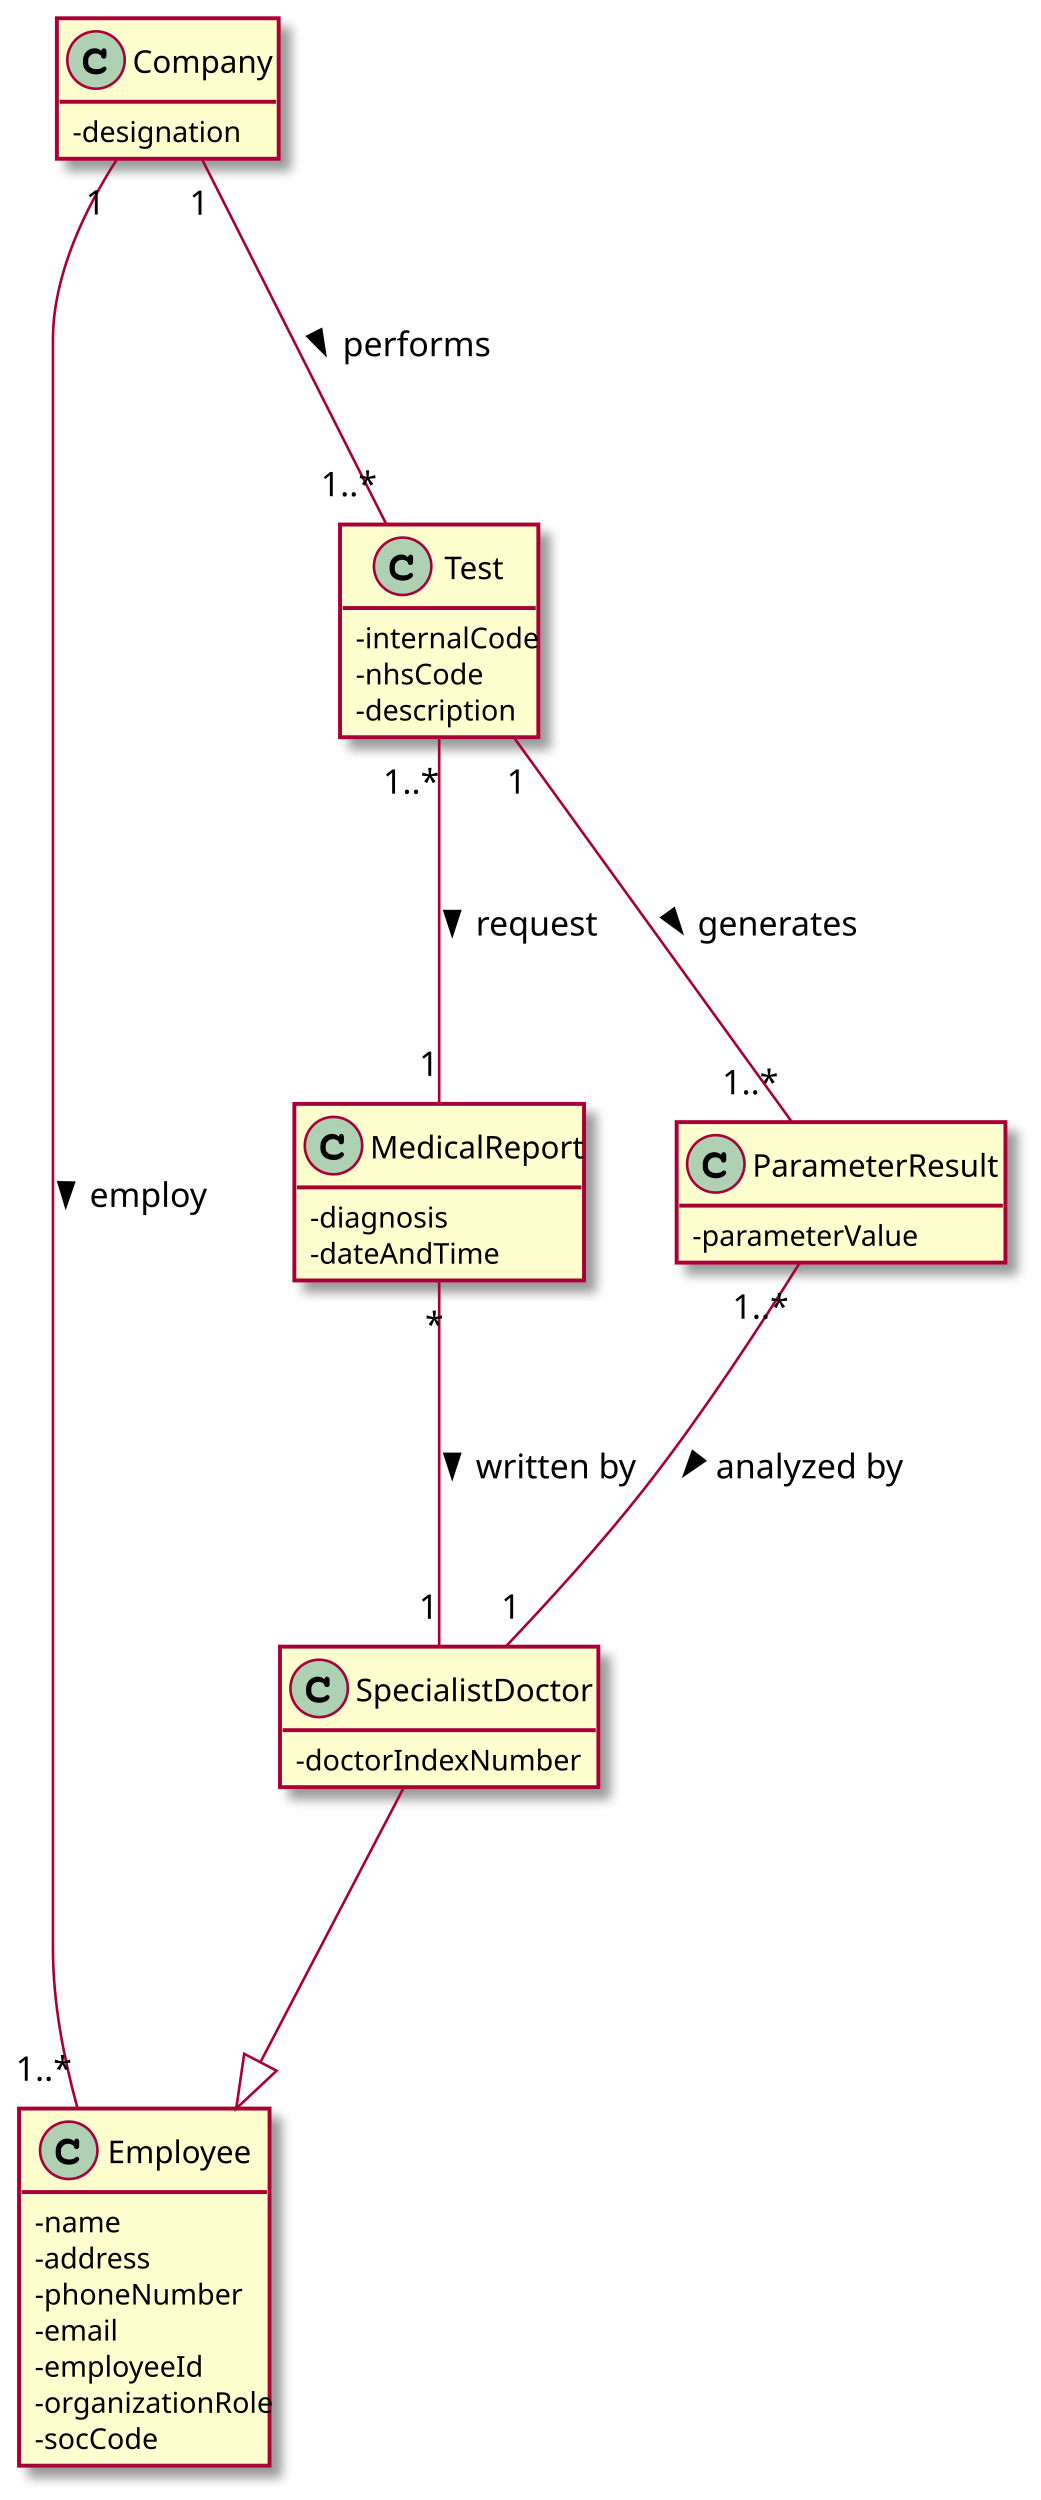
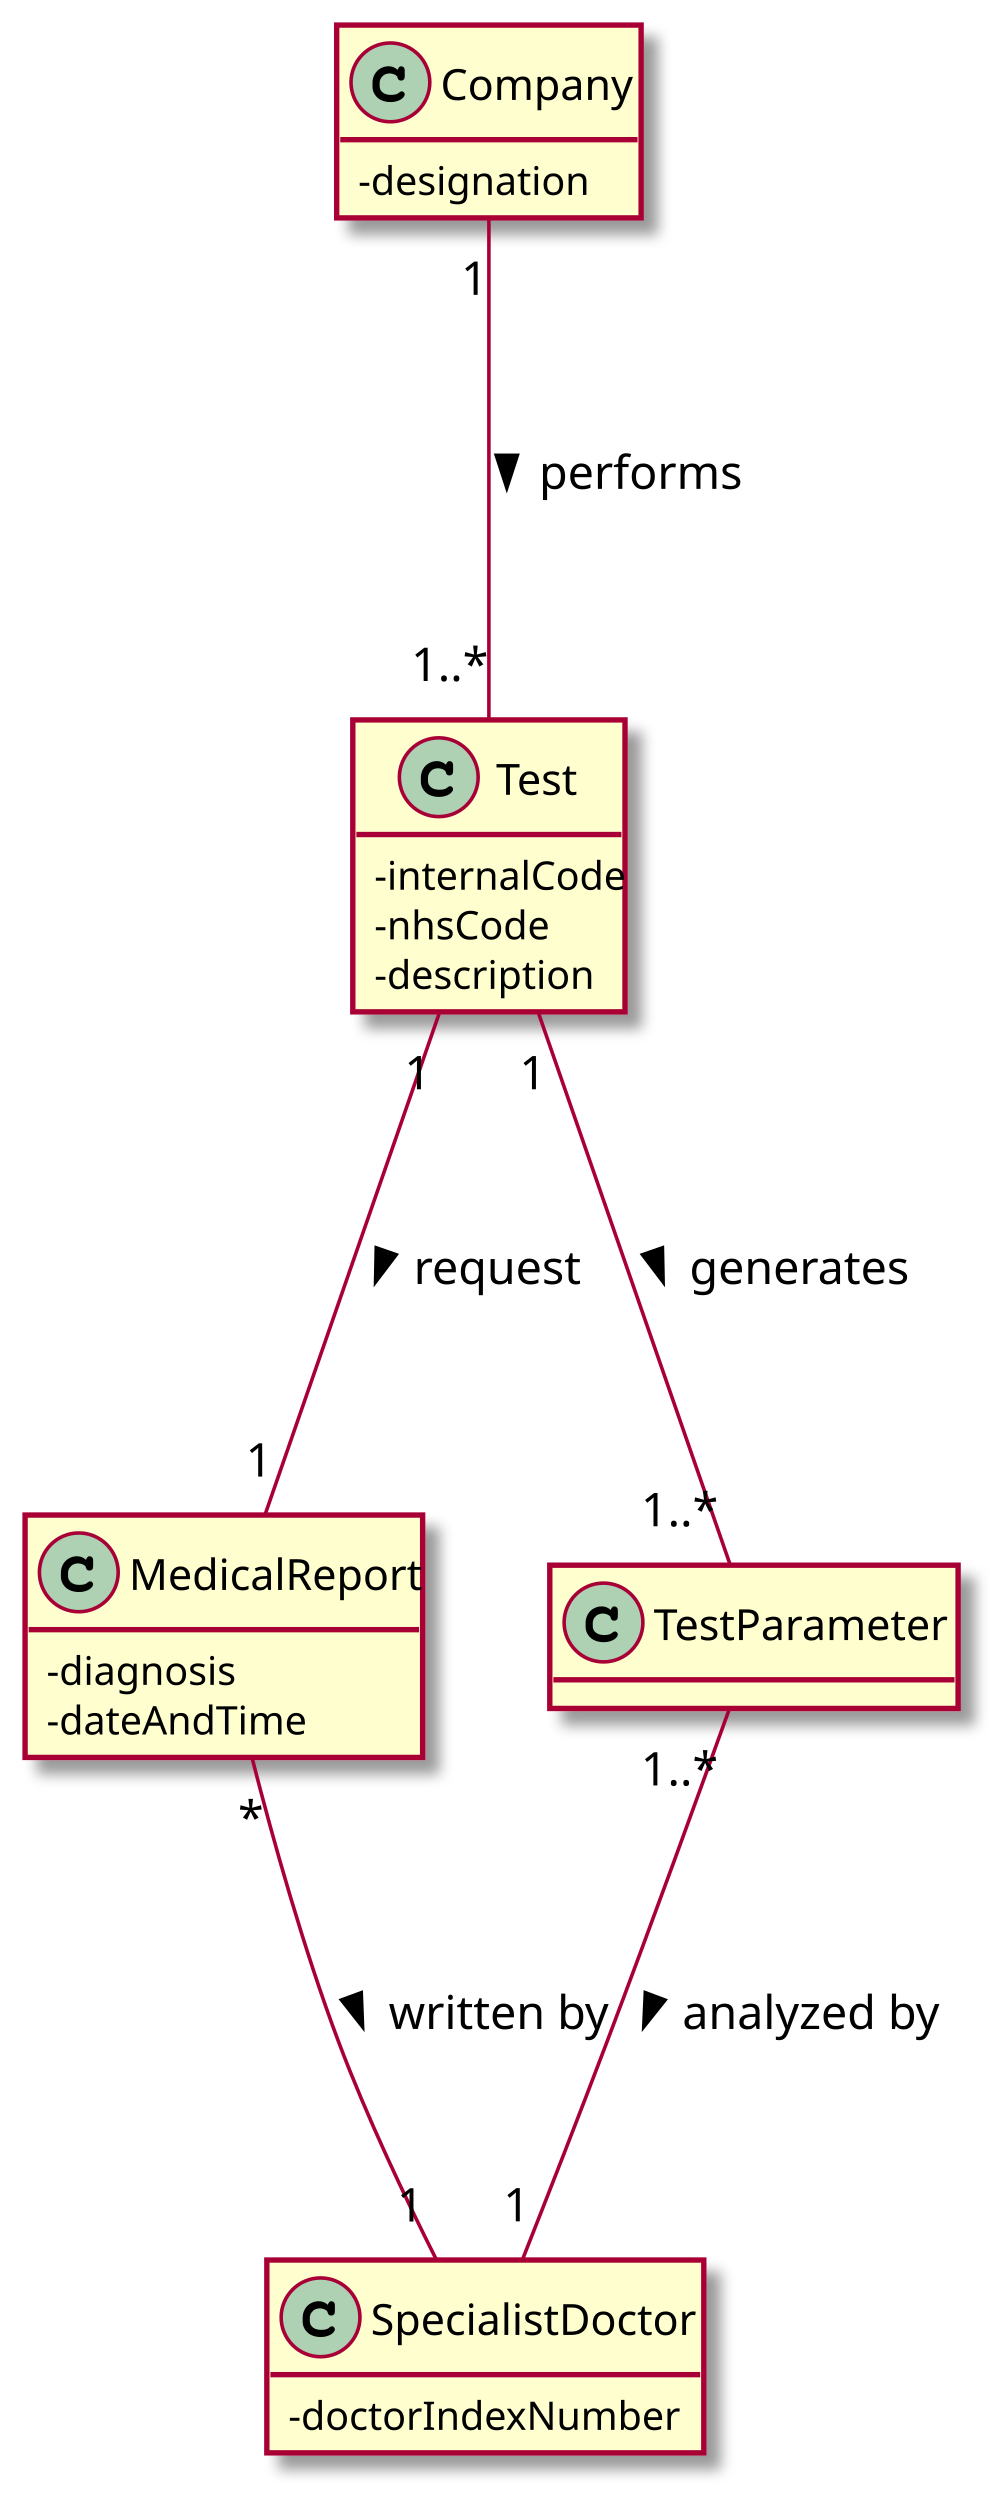
- <svg xmlns="http://www.w3.org/2000/svg" contentScriptType="application/ecmascript" contentStyleType="text/css" height="1437px" preserveAspectRatio="none" style="width:598px;height:1437px;" version="1.1" viewBox="0 0 598 1437" width="598.5px" zoomAndPan="magnify">
+ <svg xmlns="http://www.w3.org/2000/svg" contentScriptType="application/ecmascript" contentStyleType="text/css" height="1047px" preserveAspectRatio="none" style="width:421px;height:1047px;" version="1.1" viewBox="0 0 421 1047" width="421.5px" zoomAndPan="magnify">
  <defs>
-     <filter height="300%" id="fpd9x1g2u2u6y" width="300%" x="-1" y="-1">
+     <filter height="300%" id="fgo865lzmrv1e" width="300%" x="-1" y="-1">
      <feGaussianBlur result="blurOut" stdDeviation="3.0" />
      <feColorMatrix in="blurOut" result="blurOut2" type="matrix" values="0 0 0 0 0 0 0 0 0 0 0 0 0 0 0 0 0 0 .4 0" />
      <feOffset dx="6.0" dy="6.0" in="blurOut2" result="blurOut3" />
      <feBlend in="SourceGraphic" in2="blurOut3" mode="normal" />
    </filter>
  </defs>
  <g>
-     <rect codeLine="5" fill="#FEFECE" filter="url(#fpd9x1g2u2u6y)" height="80.754" id="Company" style="stroke:#A80036;stroke-width:2.25;" width="127.5" x="32.69" y="10.5" />
-     <ellipse cx="55.19" cy="34.5" fill="#ADD1B2" rx="16.5" ry="16.5" style="stroke:#A80036;stroke-width:1.5;" />
-     <path d="M58.19,29.25 Q58.495,28.5 58.846,28.125 Q59.198,27.75 59.596,27.75 Q60.299,27.75 60.745,28.172 Q61.19,28.594 61.19,29.578 L61.19,31.922 Q61.19,32.906 60.768,33.328 Q60.346,33.75 59.69,33.75 Q59.104,33.75 58.729,33.492 Q58.354,33.234 58.19,32.555 Q58.12,32.086 57.862,31.828 Q57.393,31.336 56.549,31.055 Q55.706,30.75 54.862,30.75 Q53.807,30.75 52.916,31.172 Q52.049,31.594 51.37,32.531 Q50.69,33.469 50.69,34.758 L50.69,36.141 Q50.69,37.688 51.956,38.719 Q53.221,39.75 55.471,39.75 Q56.807,39.75 57.745,39.445 Q58.284,39.281 58.893,38.742 Q59.291,38.438 59.502,38.344 Q59.713,38.25 59.971,38.25 Q60.463,38.25 60.815,38.648 Q61.19,39.023 61.19,39.562 Q61.19,40.078 60.674,40.688 Q59.924,41.578 58.729,42.07 Q57.159,42.75 55.237,42.75 Q52.987,42.75 51.182,41.859 Q49.729,41.156 48.698,39.633 Q47.69,38.109 47.69,36.305 L47.69,34.664 Q47.69,32.789 48.581,31.148 Q49.495,29.508 51.065,28.641 Q52.659,27.75 54.44,27.75 Q55.518,27.75 56.456,28.125 Q57.393,28.5 58.19,29.25 Z " fill="#000000" />
-     <text fill="#000000" font-family="sans-serif" font-size="18" lengthAdjust="spacing" textLength="79.5" x="76.19" y="41.865">Company</text>
-     <line style="stroke:#A80036;stroke-width:2.25;" x1="34.19" x2="158.69" y1="58.5" y2="58.5" />
-     <text fill="#000000" font-family="sans-serif" font-size="16.5" lengthAdjust="spacing" textLength="88.5" x="41.69" y="81.628">-designation</text>
-     <rect codeLine="10" fill="#FEFECE" filter="url(#fpd9x1g2u2u6y)" height="205.277" id="Employee" style="stroke:#A80036;stroke-width:2.25;" width="144" x="10.94" y="1212" />
-     <ellipse cx="39.515" cy="1236" fill="#ADD1B2" rx="16.5" ry="16.5" style="stroke:#A80036;stroke-width:1.5;" />
-     <path d="M42.515,1230.75 Q42.82,1230 43.171,1229.625 Q43.523,1229.25 43.921,1229.25 Q44.624,1229.25 45.07,1229.672 Q45.515,1230.094 45.515,1231.078 L45.515,1233.422 Q45.515,1234.406 45.093,1234.828 Q44.671,1235.25 44.015,1235.25 Q43.429,1235.25 43.054,1234.992 Q42.679,1234.734 42.515,1234.055 Q42.445,1233.586 42.187,1233.328 Q41.718,1232.836 40.874,1232.555 Q40.031,1232.25 39.187,1232.25 Q38.132,1232.25 37.242,1232.672 Q36.374,1233.094 35.695,1234.031 Q35.015,1234.969 35.015,1236.258 L35.015,1237.641 Q35.015,1239.188 36.281,1240.219 Q37.546,1241.25 39.796,1241.25 Q41.132,1241.25 42.07,1240.945 Q42.609,1240.781 43.218,1240.242 Q43.617,1239.938 43.828,1239.844 Q44.038,1239.75 44.296,1239.75 Q44.788,1239.75 45.14,1240.148 Q45.515,1240.523 45.515,1241.062 Q45.515,1241.578 44.999,1242.188 Q44.249,1243.078 43.054,1243.57 Q41.484,1244.25 39.562,1244.25 Q37.312,1244.25 35.507,1243.359 Q34.054,1242.656 33.023,1241.133 Q32.015,1239.609 32.015,1237.805 L32.015,1236.164 Q32.015,1234.289 32.906,1232.648 Q33.82,1231.008 35.39,1230.141 Q36.984,1229.25 38.765,1229.25 Q39.843,1229.25 40.781,1229.625 Q41.718,1230 42.515,1230.75 Z " fill="#000000" />
-     <text fill="#000000" font-family="sans-serif" font-size="18" lengthAdjust="spacing" textLength="82.5" x="61.865" y="1243.365">Employee</text>
-     <line style="stroke:#A80036;stroke-width:2.25;" x1="12.44" x2="153.44" y1="1260" y2="1260" />
-     <text fill="#000000" font-family="sans-serif" font-size="16.5" lengthAdjust="spacing" textLength="45" x="19.94" y="1283.128">-name</text>
-     <text fill="#000000" font-family="sans-serif" font-size="16.5" lengthAdjust="spacing" textLength="66" x="19.94" y="1303.882">-address</text>
-     <text fill="#000000" font-family="sans-serif" font-size="16.5" lengthAdjust="spacing" textLength="106.5" x="19.94" y="1324.636">-phoneNumber</text>
-     <text fill="#000000" font-family="sans-serif" font-size="16.5" lengthAdjust="spacing" textLength="42" x="19.94" y="1345.39">-email</text>
-     <text fill="#000000" font-family="sans-serif" font-size="16.5" lengthAdjust="spacing" textLength="87" x="19.94" y="1366.144">-employeeId</text>
-     <text fill="#000000" font-family="sans-serif" font-size="16.5" lengthAdjust="spacing" textLength="126" x="19.94" y="1386.898">-organizationRole</text>
-     <text fill="#000000" font-family="sans-serif" font-size="16.5" lengthAdjust="spacing" textLength="70.5" x="19.94" y="1407.652">-socCode</text>
-     <rect codeLine="20" fill="#FEFECE" filter="url(#fpd9x1g2u2u6y)" height="80.754" id="SpecialistDoctor" style="stroke:#A80036;stroke-width:2.25;" width="183" x="160.94" y="946.5" />
-     <ellipse cx="183.44" cy="970.5" fill="#ADD1B2" rx="16.5" ry="16.5" style="stroke:#A80036;stroke-width:1.5;" />
-     <path d="M186.44,965.25 Q186.745,964.5 187.096,964.125 Q187.448,963.75 187.846,963.75 Q188.549,963.75 188.995,964.172 Q189.44,964.594 189.44,965.578 L189.44,967.922 Q189.44,968.906 189.018,969.328 Q188.596,969.75 187.94,969.75 Q187.354,969.75 186.979,969.492 Q186.604,969.234 186.44,968.555 Q186.37,968.086 186.112,967.828 Q185.643,967.336 184.799,967.055 Q183.956,966.75 183.112,966.75 Q182.057,966.75 181.167,967.172 Q180.299,967.594 179.62,968.531 Q178.94,969.469 178.94,970.758 L178.94,972.141 Q178.94,973.688 180.206,974.719 Q181.471,975.75 183.721,975.75 Q185.057,975.75 185.995,975.445 Q186.534,975.281 187.143,974.742 Q187.542,974.438 187.752,974.344 Q187.963,974.25 188.221,974.25 Q188.713,974.25 189.065,974.648 Q189.44,975.023 189.44,975.562 Q189.44,976.078 188.924,976.688 Q188.174,977.578 186.979,978.07 Q185.409,978.75 183.487,978.75 Q181.237,978.75 179.432,977.859 Q177.979,977.156 176.948,975.633 Q175.94,974.109 175.94,972.305 L175.94,970.664 Q175.94,968.789 176.831,967.148 Q177.745,965.508 179.315,964.641 Q180.909,963.75 182.69,963.75 Q183.768,963.75 184.706,964.125 Q185.643,964.5 186.44,965.25 Z " fill="#000000" />
-     <text fill="#000000" font-family="sans-serif" font-size="18" lengthAdjust="spacing" textLength="135" x="204.44" y="977.865">SpecialistDoctor</text>
-     <line style="stroke:#A80036;stroke-width:2.25;" x1="162.44" x2="342.44" y1="994.5" y2="994.5" />
-     <text fill="#000000" font-family="sans-serif" font-size="16.5" lengthAdjust="spacing" textLength="147" x="169.94" y="1017.628">-doctorIndexNumber</text>
-     <rect codeLine="24" fill="#FEFECE" filter="url(#fpd9x1g2u2u6y)" height="122.262" id="Test" style="stroke:#A80036;stroke-width:2.25;" width="114" x="195.44" y="301.5" />
-     <ellipse cx="231.44" cy="325.5" fill="#ADD1B2" rx="16.5" ry="16.5" style="stroke:#A80036;stroke-width:1.5;" />
-     <path d="M234.44,320.25 Q234.745,319.5 235.096,319.125 Q235.448,318.75 235.846,318.75 Q236.549,318.75 236.995,319.172 Q237.44,319.594 237.44,320.578 L237.44,322.922 Q237.44,323.906 237.018,324.328 Q236.596,324.75 235.94,324.75 Q235.354,324.75 234.979,324.492 Q234.604,324.234 234.44,323.555 Q234.37,323.086 234.112,322.828 Q233.643,322.336 232.799,322.055 Q231.956,321.75 231.112,321.75 Q230.057,321.75 229.167,322.172 Q228.299,322.594 227.62,323.531 Q226.94,324.469 226.94,325.758 L226.94,327.141 Q226.94,328.688 228.206,329.719 Q229.471,330.75 231.721,330.75 Q233.057,330.75 233.995,330.445 Q234.534,330.281 235.143,329.742 Q235.542,329.438 235.752,329.344 Q235.963,329.25 236.221,329.25 Q236.713,329.25 237.065,329.648 Q237.44,330.023 237.44,330.562 Q237.44,331.078 236.924,331.688 Q236.174,332.578 234.979,333.07 Q233.409,333.75 231.487,333.75 Q229.237,333.75 227.432,332.859 Q225.979,332.156 224.948,330.633 Q223.94,329.109 223.94,327.305 L223.94,325.664 Q223.94,323.789 224.831,322.148 Q225.745,320.508 227.315,319.641 Q228.909,318.75 230.69,318.75 Q231.768,318.75 232.706,319.125 Q233.643,319.5 234.44,320.25 Z " fill="#000000" />
-     <text fill="#000000" font-family="sans-serif" font-size="18" lengthAdjust="spacing" textLength="36" x="255.44" y="332.865">Test</text>
-     <line style="stroke:#A80036;stroke-width:2.25;" x1="196.94" x2="307.94" y1="349.5" y2="349.5" />
-     <text fill="#000000" font-family="sans-serif" font-size="16.5" lengthAdjust="spacing" textLength="96" x="204.44" y="372.628">-internalCode</text>
-     <text fill="#000000" font-family="sans-serif" font-size="16.5" lengthAdjust="spacing" textLength="70.5" x="204.44" y="393.382">-nhsCode</text>
-     <text fill="#000000" font-family="sans-serif" font-size="16.5" lengthAdjust="spacing" textLength="85.5" x="204.44" y="414.136">-description</text>
-     <rect codeLine="30" fill="#FEFECE" filter="url(#fpd9x1g2u2u6y)" height="101.508" id="MedicalReport" style="stroke:#A80036;stroke-width:2.25;" width="166.5" x="169.19" y="634.5" />
-     <ellipse cx="191.69" cy="658.5" fill="#ADD1B2" rx="16.5" ry="16.5" style="stroke:#A80036;stroke-width:1.5;" />
-     <path d="M194.69,653.25 Q194.995,652.5 195.346,652.125 Q195.698,651.75 196.096,651.75 Q196.799,651.75 197.245,652.172 Q197.69,652.594 197.69,653.578 L197.69,655.922 Q197.69,656.906 197.268,657.328 Q196.846,657.75 196.19,657.75 Q195.604,657.75 195.229,657.492 Q194.854,657.234 194.69,656.555 Q194.62,656.086 194.362,655.828 Q193.893,655.336 193.049,655.055 Q192.206,654.75 191.362,654.75 Q190.307,654.75 189.417,655.172 Q188.549,655.594 187.87,656.531 Q187.19,657.469 187.19,658.758 L187.19,660.141 Q187.19,661.688 188.456,662.719 Q189.721,663.75 191.971,663.75 Q193.307,663.75 194.245,663.445 Q194.784,663.281 195.393,662.742 Q195.792,662.438 196.002,662.344 Q196.213,662.25 196.471,662.25 Q196.963,662.25 197.315,662.648 Q197.69,663.023 197.69,663.562 Q197.69,664.078 197.174,664.688 Q196.424,665.578 195.229,666.07 Q193.659,666.75 191.737,666.75 Q189.487,666.75 187.682,665.859 Q186.229,665.156 185.198,663.633 Q184.19,662.109 184.19,660.305 L184.19,658.664 Q184.19,656.789 185.081,655.148 Q185.995,653.508 187.565,652.641 Q189.159,651.75 190.94,651.75 Q192.018,651.75 192.956,652.125 Q193.893,652.5 194.69,653.25 Z " fill="#000000" />
-     <text fill="#000000" font-family="sans-serif" font-size="18" lengthAdjust="spacing" textLength="118.5" x="212.69" y="665.865">MedicalReport</text>
-     <line style="stroke:#A80036;stroke-width:2.25;" x1="170.69" x2="334.19" y1="682.5" y2="682.5" />
-     <text fill="#000000" font-family="sans-serif" font-size="16.5" lengthAdjust="spacing" textLength="75" x="178.19" y="705.628">-diagnosis</text>
-     <text fill="#000000" font-family="sans-serif" font-size="16.5" lengthAdjust="spacing" textLength="100.5" x="178.19" y="726.382">-dateAndTime</text>
-     <rect codeLine="35" fill="#FEFECE" filter="url(#fpd9x1g2u2u6y)" height="80.754" id="ParameterResult" style="stroke:#A80036;stroke-width:2.25;" width="189" x="388.94" y="645" />
-     <ellipse cx="411.44" cy="669" fill="#ADD1B2" rx="16.5" ry="16.5" style="stroke:#A80036;stroke-width:1.5;" />
-     <path d="M414.44,663.75 Q414.745,663 415.096,662.625 Q415.448,662.25 415.846,662.25 Q416.549,662.25 416.995,662.672 Q417.44,663.094 417.44,664.078 L417.44,666.422 Q417.44,667.406 417.018,667.828 Q416.596,668.25 415.94,668.25 Q415.354,668.25 414.979,667.992 Q414.604,667.734 414.44,667.055 Q414.37,666.586 414.112,666.328 Q413.643,665.836 412.799,665.555 Q411.956,665.25 411.112,665.25 Q410.057,665.25 409.166,665.672 Q408.299,666.094 407.62,667.031 Q406.94,667.969 406.94,669.258 L406.94,670.641 Q406.94,672.188 408.206,673.219 Q409.471,674.25 411.721,674.25 Q413.057,674.25 413.995,673.945 Q414.534,673.781 415.143,673.242 Q415.541,672.938 415.752,672.844 Q415.963,672.75 416.221,672.75 Q416.713,672.75 417.065,673.148 Q417.44,673.523 417.44,674.062 Q417.44,674.578 416.924,675.188 Q416.174,676.078 414.979,676.57 Q413.409,677.25 411.487,677.25 Q409.237,677.25 407.432,676.359 Q405.979,675.656 404.948,674.133 Q403.94,672.609 403.94,670.805 L403.94,669.164 Q403.94,667.289 404.831,665.648 Q405.745,664.008 407.315,663.141 Q408.909,662.25 410.69,662.25 Q411.768,662.25 412.706,662.625 Q413.643,663 414.44,663.75 Z " fill="#000000" />
-     <text fill="#000000" font-family="sans-serif" font-size="18" lengthAdjust="spacing" textLength="141" x="432.44" y="676.365">ParameterResult</text>
-     <line style="stroke:#A80036;stroke-width:2.25;" x1="390.44" x2="576.44" y1="693" y2="693" />
-     <text fill="#000000" font-family="sans-serif" font-size="16.5" lengthAdjust="spacing" textLength="121.5" x="397.94" y="716.128">-parameterValue</text>
-     <path codeLine="39" d="M66.92,92.04 C49.34,119.46 30.44,157.65 30.44,195 C30.44,195 30.44,195 30.44,1120.5 C30.44,1150.68 36.5,1182.6 44.51,1211.61 " fill="none" id="Company-Employee" style="stroke:#A80036;stroke-width:1.5;" />
-     <polygon fill="#000000" points="37.79,693.262,42.469,679.785,33.654,679.609,37.79,693.262" style="stroke:#000000;stroke-width:1.5;" />
-     <text fill="#000000" font-family="sans-serif" font-size="19.5" lengthAdjust="spacing" textLength="63" x="51.44" y="693.743">employ</text>
-     <text fill="#000000" font-family="sans-serif" font-size="19.5" lengthAdjust="spacing" textLength="10.5" x="49.249" y="123.302">1</text>
-     <text fill="#000000" font-family="sans-serif" font-size="19.5" lengthAdjust="spacing" textLength="30" x="9" y="1196.017">1..*</text>
-     <path codeLine="40" d="M116.195,91.635 C142.925,144.57 190.85,239.505 222.14,301.485 " fill="none" id="Company-Test" style="stroke:#A80036;stroke-width:1.5;" />
-     <polygon fill="#000000" points="186.82,203.459,184.641,189.36,176.77,193.334,186.82,203.459" style="stroke:#000000;stroke-width:1.5;" />
-     <text fill="#000000" font-family="sans-serif" font-size="19.5" lengthAdjust="spacing" textLength="75" x="196.94" y="204.743">performs</text>
-     <text fill="#000000" font-family="sans-serif" font-size="19.5" lengthAdjust="spacing" textLength="10.5" x="108.868" y="123.476">1</text>
-     <text fill="#000000" font-family="sans-serif" font-size="19.5" lengthAdjust="spacing" textLength="30" x="184.354" y="285.201">1..*</text>
-     <path codeLine="41" d="M295.895,424.59 C342.545,489.135 415.325,589.785 455.105,644.82 " fill="none" id="Test-ParameterResult" style="stroke:#A80036;stroke-width:1.5;" />
-     <polygon fill="#000000" points="391.834,535.842,387.458,522.264,380.313,527.429,391.834,535.842" style="stroke:#000000;stroke-width:1.5;" />
-     <text fill="#000000" font-family="sans-serif" font-size="19.5" lengthAdjust="spacing" textLength="85.5" x="400.94" y="537.743">generates</text>
-     <text fill="#000000" font-family="sans-serif" font-size="19.5" lengthAdjust="spacing" textLength="10.5" x="291.245" y="456.198">1</text>
-     <text fill="#000000" font-family="sans-serif" font-size="19.5" lengthAdjust="spacing" textLength="30" x="415.084" y="628.97">1..*</text>
-     <path codeLine="42" d="M252.44,424.59 C252.44,485.145 252.44,577.515 252.44,634.14 " fill="none" id="Test-MedicalReport" style="stroke:#A80036;stroke-width:1.5;" />
-     <polygon fill="#000000" points="259.94,537.264,264.348,523.696,255.532,523.696,259.94,537.264" style="stroke:#000000;stroke-width:1.5;" />
-     <text fill="#000000" font-family="sans-serif" font-size="19.5" lengthAdjust="spacing" textLength="64.5" x="273.44" y="537.743">request</text>
-     <text fill="#000000" font-family="sans-serif" font-size="19.5" lengthAdjust="spacing" textLength="30" x="220.143" y="456.198">1..*</text>
-     <text fill="#000000" font-family="sans-serif" font-size="19.5" lengthAdjust="spacing" textLength="10.5" x="240.939" y="618.402">1</text>
-     <path codeLine="43" d="M459.53,726.15 C437.75,760.95 404.03,812.7 370.94,855 C345.875,887.07 314.855,921.03 290.855,946.275 " fill="none" id="ParameterResult-SpecialistDoctor" style="stroke:#A80036;stroke-width:1.5;" />
-     <polygon fill="#000000" points="393.378,847.717,405.13,839.629,398.131,834.266,393.378,847.717" style="stroke:#000000;stroke-width:1.5;" />
-     <text fill="#000000" font-family="sans-serif" font-size="19.5" lengthAdjust="spacing" textLength="105" x="411.44" y="849.743">analyzed by</text>
-     <text fill="#000000" font-family="sans-serif" font-size="19.5" lengthAdjust="spacing" textLength="30" x="421.018" y="757.995">1..*</text>
-     <text fill="#000000" font-family="sans-serif" font-size="19.5" lengthAdjust="spacing" textLength="10.5" x="288.024" y="930.414">1</text>
-     <path codeLine="44" d="M231.995,1027.665 C211.595,1066.755 179.135,1128.96 149.705,1185.33 " fill="none" id="SpecialistDoctor-to-Employee" style="stroke:#A80036;stroke-width:1.5;" />
-     <polygon fill="none" points="158.975,1190.25,135.785,1212,140.36,1180.545,158.975,1190.25" style="stroke:#A80036;stroke-width:1.5;" />
-     <path codeLine="45" d="M252.44,736.965 C252.44,795.885 252.44,892.575 252.44,946.35 " fill="none" id="MedicalReport-SpecialistDoctor" style="stroke:#A80036;stroke-width:1.5;" />
-     <polygon fill="#000000" points="259.94,849.264,264.348,835.696,255.532,835.696,259.94,849.264" style="stroke:#000000;stroke-width:1.5;" />
-     <text fill="#000000" font-family="sans-serif" font-size="19.5" lengthAdjust="spacing" textLength="84" x="273.44" y="849.743">written by</text>
-     <text fill="#000000" font-family="sans-serif" font-size="19.5" lengthAdjust="spacing" textLength="7.5" x="244.295" y="768.203">*</text>
-     <text fill="#000000" font-family="sans-serif" font-size="19.5" lengthAdjust="spacing" textLength="10.5" x="240.726" y="930.507">1</text>
+     <rect codeLine="5" fill="#FEFECE" filter="url(#fgo865lzmrv1e)" height="80.754" id="Company" style="stroke:#A80036;stroke-width:2.25;" width="127.5" x="141" y="10.5" />
+     <ellipse cx="163.5" cy="34.5" fill="#ADD1B2" rx="16.5" ry="16.5" style="stroke:#A80036;stroke-width:1.5;" />
+     <path d="M166.5,29.25 Q166.805,28.5 167.156,28.125 Q167.508,27.75 167.906,27.75 Q168.609,27.75 169.055,28.172 Q169.5,28.594 169.5,29.578 L169.5,31.922 Q169.5,32.906 169.078,33.328 Q168.656,33.75 168,33.75 Q167.414,33.75 167.039,33.492 Q166.664,33.234 166.5,32.555 Q166.43,32.086 166.172,31.828 Q165.703,31.336 164.859,31.055 Q164.016,30.75 163.172,30.75 Q162.117,30.75 161.227,31.172 Q160.359,31.594 159.68,32.531 Q159,33.469 159,34.758 L159,36.141 Q159,37.688 160.266,38.719 Q161.531,39.75 163.781,39.75 Q165.117,39.75 166.055,39.445 Q166.594,39.281 167.203,38.742 Q167.602,38.438 167.812,38.344 Q168.023,38.25 168.281,38.25 Q168.773,38.25 169.125,38.648 Q169.5,39.023 169.5,39.562 Q169.5,40.078 168.984,40.688 Q168.234,41.578 167.039,42.07 Q165.469,42.75 163.547,42.75 Q161.297,42.75 159.492,41.859 Q158.039,41.156 157.008,39.633 Q156,38.109 156,36.305 L156,34.664 Q156,32.789 156.891,31.148 Q157.805,29.508 159.375,28.641 Q160.969,27.75 162.75,27.75 Q163.828,27.75 164.766,28.125 Q165.703,28.5 166.5,29.25 Z " fill="#000000" />
+     <text fill="#000000" font-family="sans-serif" font-size="18" lengthAdjust="spacing" textLength="79.5" x="184.5" y="41.865">Company</text>
+     <line style="stroke:#A80036;stroke-width:2.25;" x1="142.5" x2="267" y1="58.5" y2="58.5" />
+     <text fill="#000000" font-family="sans-serif" font-size="16.5" lengthAdjust="spacing" textLength="88.5" x="150" y="81.628">-designation</text>
+     <rect codeLine="9" fill="#FEFECE" filter="url(#fgo865lzmrv1e)" height="80.754" id="SpecialistDoctor" style="stroke:#A80036;stroke-width:2.25;" width="183" x="111.75" y="946.5" />
+     <ellipse cx="134.25" cy="970.5" fill="#ADD1B2" rx="16.5" ry="16.5" style="stroke:#A80036;stroke-width:1.5;" />
+     <path d="M137.25,965.25 Q137.555,964.5 137.906,964.125 Q138.258,963.75 138.656,963.75 Q139.359,963.75 139.805,964.172 Q140.25,964.594 140.25,965.578 L140.25,967.922 Q140.25,968.906 139.828,969.328 Q139.406,969.75 138.75,969.75 Q138.164,969.75 137.789,969.492 Q137.414,969.234 137.25,968.555 Q137.18,968.086 136.922,967.828 Q136.453,967.336 135.609,967.055 Q134.766,966.75 133.922,966.75 Q132.867,966.75 131.977,967.172 Q131.109,967.594 130.43,968.531 Q129.75,969.469 129.75,970.758 L129.75,972.141 Q129.75,973.688 131.016,974.719 Q132.281,975.75 134.531,975.75 Q135.867,975.75 136.805,975.445 Q137.344,975.281 137.953,974.742 Q138.352,974.438 138.562,974.344 Q138.773,974.25 139.031,974.25 Q139.523,974.25 139.875,974.648 Q140.25,975.023 140.25,975.562 Q140.25,976.078 139.734,976.688 Q138.984,977.578 137.789,978.07 Q136.219,978.75 134.297,978.75 Q132.047,978.75 130.242,977.859 Q128.789,977.156 127.758,975.633 Q126.75,974.109 126.75,972.305 L126.75,970.664 Q126.75,968.789 127.641,967.148 Q128.555,965.508 130.125,964.641 Q131.719,963.75 133.5,963.75 Q134.578,963.75 135.516,964.125 Q136.453,964.5 137.25,965.25 Z " fill="#000000" />
+     <text fill="#000000" font-family="sans-serif" font-size="18" lengthAdjust="spacing" textLength="135" x="155.25" y="977.865">SpecialistDoctor</text>
+     <line style="stroke:#A80036;stroke-width:2.25;" x1="113.25" x2="293.25" y1="994.5" y2="994.5" />
+     <text fill="#000000" font-family="sans-serif" font-size="16.5" lengthAdjust="spacing" textLength="147" x="120.75" y="1017.628">-doctorIndexNumber</text>
+     <rect codeLine="13" fill="#FEFECE" filter="url(#fgo865lzmrv1e)" height="122.262" id="Test" style="stroke:#A80036;stroke-width:2.25;" width="114" x="147.75" y="301.5" />
+     <ellipse cx="183.75" cy="325.5" fill="#ADD1B2" rx="16.5" ry="16.5" style="stroke:#A80036;stroke-width:1.5;" />
+     <path d="M186.75,320.25 Q187.055,319.5 187.406,319.125 Q187.758,318.75 188.156,318.75 Q188.859,318.75 189.305,319.172 Q189.75,319.594 189.75,320.578 L189.75,322.922 Q189.75,323.906 189.328,324.328 Q188.906,324.75 188.25,324.75 Q187.664,324.75 187.289,324.492 Q186.914,324.234 186.75,323.555 Q186.68,323.086 186.422,322.828 Q185.953,322.336 185.109,322.055 Q184.266,321.75 183.422,321.75 Q182.367,321.75 181.477,322.172 Q180.609,322.594 179.93,323.531 Q179.25,324.469 179.25,325.758 L179.25,327.141 Q179.25,328.688 180.516,329.719 Q181.781,330.75 184.031,330.75 Q185.367,330.75 186.305,330.445 Q186.844,330.281 187.453,329.742 Q187.852,329.438 188.062,329.344 Q188.273,329.25 188.531,329.25 Q189.023,329.25 189.375,329.648 Q189.75,330.023 189.75,330.562 Q189.75,331.078 189.234,331.688 Q188.484,332.578 187.289,333.07 Q185.719,333.75 183.797,333.75 Q181.547,333.75 179.742,332.859 Q178.289,332.156 177.258,330.633 Q176.25,329.109 176.25,327.305 L176.25,325.664 Q176.25,323.789 177.141,322.148 Q178.055,320.508 179.625,319.641 Q181.219,318.75 183,318.75 Q184.078,318.75 185.016,319.125 Q185.953,319.5 186.75,320.25 Z " fill="#000000" />
+     <text fill="#000000" font-family="sans-serif" font-size="18" lengthAdjust="spacing" textLength="36" x="207.75" y="332.865">Test</text>
+     <line style="stroke:#A80036;stroke-width:2.25;" x1="149.25" x2="260.25" y1="349.5" y2="349.5" />
+     <text fill="#000000" font-family="sans-serif" font-size="16.5" lengthAdjust="spacing" textLength="96" x="156.75" y="372.628">-internalCode</text>
+     <text fill="#000000" font-family="sans-serif" font-size="16.5" lengthAdjust="spacing" textLength="70.5" x="156.75" y="393.382">-nhsCode</text>
+     <text fill="#000000" font-family="sans-serif" font-size="16.5" lengthAdjust="spacing" textLength="85.5" x="156.75" y="414.136">-description</text>
+     <rect codeLine="19" fill="#FEFECE" filter="url(#fgo865lzmrv1e)" height="101.508" id="MedicalReport" style="stroke:#A80036;stroke-width:2.25;" width="166.5" x="10.5" y="634.5" />
+     <ellipse cx="33" cy="658.5" fill="#ADD1B2" rx="16.5" ry="16.5" style="stroke:#A80036;stroke-width:1.5;" />
+     <path d="M36,653.25 Q36.305,652.5 36.656,652.125 Q37.008,651.75 37.406,651.75 Q38.109,651.75 38.555,652.172 Q39,652.594 39,653.578 L39,655.922 Q39,656.906 38.578,657.328 Q38.156,657.75 37.5,657.75 Q36.914,657.75 36.539,657.492 Q36.164,657.234 36,656.555 Q35.93,656.086 35.672,655.828 Q35.203,655.336 34.359,655.055 Q33.516,654.75 32.672,654.75 Q31.617,654.75 30.727,655.172 Q29.859,655.594 29.18,656.531 Q28.5,657.469 28.5,658.758 L28.5,660.141 Q28.5,661.688 29.766,662.719 Q31.031,663.75 33.281,663.75 Q34.617,663.75 35.555,663.445 Q36.094,663.281 36.703,662.742 Q37.102,662.438 37.312,662.344 Q37.523,662.25 37.781,662.25 Q38.273,662.25 38.625,662.648 Q39,663.023 39,663.562 Q39,664.078 38.484,664.688 Q37.734,665.578 36.539,666.07 Q34.969,666.75 33.047,666.75 Q30.797,666.75 28.992,665.859 Q27.539,665.156 26.508,663.633 Q25.5,662.109 25.5,660.305 L25.5,658.664 Q25.5,656.789 26.391,655.148 Q27.305,653.508 28.875,652.641 Q30.469,651.75 32.25,651.75 Q33.328,651.75 34.266,652.125 Q35.203,652.5 36,653.25 Z " fill="#000000" />
+     <text fill="#000000" font-family="sans-serif" font-size="18" lengthAdjust="spacing" textLength="118.5" x="54" y="665.865">MedicalReport</text>
+     <line style="stroke:#A80036;stroke-width:2.25;" x1="12" x2="175.5" y1="682.5" y2="682.5" />
+     <text fill="#000000" font-family="sans-serif" font-size="16.5" lengthAdjust="spacing" textLength="75" x="19.5" y="705.628">-diagnosis</text>
+     <text fill="#000000" font-family="sans-serif" font-size="16.5" lengthAdjust="spacing" textLength="100.5" x="19.5" y="726.382">-dateAndTime</text>
+     <rect codeLine="24" fill="#FEFECE" filter="url(#fgo865lzmrv1e)" height="60" id="TestParameter" style="stroke:#A80036;stroke-width:2.25;" width="171" x="230.25" y="655.5" />
+     <ellipse cx="252.75" cy="679.5" fill="#ADD1B2" rx="16.5" ry="16.5" style="stroke:#A80036;stroke-width:1.5;" />
+     <path d="M255.75,674.25 Q256.055,673.5 256.406,673.125 Q256.758,672.75 257.156,672.75 Q257.859,672.75 258.305,673.172 Q258.75,673.594 258.75,674.578 L258.75,676.922 Q258.75,677.906 258.328,678.328 Q257.906,678.75 257.25,678.75 Q256.664,678.75 256.289,678.492 Q255.914,678.234 255.75,677.555 Q255.68,677.086 255.422,676.828 Q254.953,676.336 254.109,676.055 Q253.266,675.75 252.422,675.75 Q251.367,675.75 250.477,676.172 Q249.609,676.594 248.93,677.531 Q248.25,678.469 248.25,679.758 L248.25,681.141 Q248.25,682.688 249.516,683.719 Q250.781,684.75 253.031,684.75 Q254.367,684.75 255.305,684.445 Q255.844,684.281 256.453,683.742 Q256.852,683.438 257.062,683.344 Q257.273,683.25 257.531,683.25 Q258.023,683.25 258.375,683.648 Q258.75,684.023 258.75,684.562 Q258.75,685.078 258.234,685.688 Q257.484,686.578 256.289,687.07 Q254.719,687.75 252.797,687.75 Q250.547,687.75 248.742,686.859 Q247.289,686.156 246.258,684.633 Q245.25,683.109 245.25,681.305 L245.25,679.664 Q245.25,677.789 246.141,676.148 Q247.055,674.508 248.625,673.641 Q250.219,672.75 252,672.75 Q253.078,672.75 254.016,673.125 Q254.953,673.5 255.75,674.25 Z " fill="#000000" />
+     <text fill="#000000" font-family="sans-serif" font-size="18" lengthAdjust="spacing" textLength="123" x="273.75" y="686.865">TestParameter</text>
+     <line style="stroke:#A80036;stroke-width:2.25;" x1="231.75" x2="399.75" y1="703.5" y2="703.5" />
+     <path codeLine="28" d="M204.75,91.635 C204.75,144.57 204.75,239.505 204.75,301.485 " fill="none" id="Company-Test" style="stroke:#A80036;stroke-width:1.5;" />
+     <polygon fill="#000000" points="212.25,204.264,216.658,190.696,207.842,190.696,212.25,204.264" style="stroke:#000000;stroke-width:1.5;" />
+     <text fill="#000000" font-family="sans-serif" font-size="19.5" lengthAdjust="spacing" textLength="75" x="225.75" y="204.743">performs</text>
+     <text fill="#000000" font-family="sans-serif" font-size="19.5" lengthAdjust="spacing" textLength="10.5" x="193.102" y="123.476">1</text>
+     <text fill="#000000" font-family="sans-serif" font-size="19.5" lengthAdjust="spacing" textLength="30" x="172.172" y="285.201">1..*</text>
+     <path codeLine="29" d="M225.63,424.59 C249.555,493.47 287.775,603.48 305.775,655.275 " fill="none" id="Test-TestParameter" style="stroke:#A80036;stroke-width:1.5;" />
+     <polygon fill="#000000" points="277.711,536.848,277.423,522.585,269.094,525.479,277.711,536.848" style="stroke:#000000;stroke-width:1.5;" />
+     <text fill="#000000" font-family="sans-serif" font-size="19.5" lengthAdjust="spacing" textLength="85.5" x="288.75" y="537.743">generates</text>
+     <text fill="#000000" font-family="sans-serif" font-size="19.5" lengthAdjust="spacing" textLength="10.5" x="217.523" y="456.198">1</text>
+     <text fill="#000000" font-family="sans-serif" font-size="19.5" lengthAdjust="spacing" textLength="30" x="268.439" y="639.192">1..*</text>
+     <path codeLine="30" d="M183.87,424.59 C162.84,485.145 130.74,577.515 111.075,634.14 " fill="none" id="Test-MedicalReport" style="stroke:#A80036;stroke-width:1.5;" />
+     <polygon fill="#000000" points="157.289,536.848,165.905,525.479,157.577,522.585,157.289,536.848" style="stroke:#000000;stroke-width:1.5;" />
+     <text fill="#000000" font-family="sans-serif" font-size="19.5" lengthAdjust="spacing" textLength="64.5" x="173.25" y="537.743">request</text>
+     <text fill="#000000" font-family="sans-serif" font-size="19.5" lengthAdjust="spacing" textLength="10.5" x="169.369" y="456.198">1</text>
+     <text fill="#000000" font-family="sans-serif" font-size="19.5" lengthAdjust="spacing" textLength="10.5" x="102.877" y="618.402">1</text>
+     <path codeLine="31" d="M305.49,715.605 C293.43,749.1 272.715,806.19 254.25,855 C242.625,885.72 229.08,920.325 218.865,946.185 " fill="none" id="TestParameter-SpecialistDoctor" style="stroke:#A80036;stroke-width:1.5;" />
+     <polygon fill="#000000" points="269.612,848.785,278.511,837.634,270.257,834.533,269.612,848.785" style="stroke:#000000;stroke-width:1.5;" />
+     <text fill="#000000" font-family="sans-serif" font-size="19.5" lengthAdjust="spacing" textLength="105" x="285.75" y="849.743">analyzed by</text>
+     <text fill="#000000" font-family="sans-serif" font-size="19.5" lengthAdjust="spacing" textLength="30" x="268.386" y="747.764">1..*</text>
+     <text fill="#000000" font-family="sans-serif" font-size="19.5" lengthAdjust="spacing" textLength="10.5" x="210.762" y="930.304">1</text>
+     <path codeLine="33" d="M105.75,736.935 C114.42,770.715 127.14,816.09 141.75,855 C153.555,886.425 169.845,920.7 182.7,946.245 " fill="none" id="MedicalReport-SpecialistDoctor" style="stroke:#A80036;stroke-width:1.5;" />
+     <polygon fill="#000000" points="151.838,848.803,151.294,834.548,143.019,837.59,151.838,848.803" style="stroke:#000000;stroke-width:1.5;" />
+     <text fill="#000000" font-family="sans-serif" font-size="19.5" lengthAdjust="spacing" textLength="84" x="162.75" y="849.743">written by</text>
+     <text fill="#000000" font-family="sans-serif" font-size="19.5" lengthAdjust="spacing" textLength="7.5" x="99.668" y="768.168">*</text>
+     <text fill="#000000" font-family="sans-serif" font-size="19.5" lengthAdjust="spacing" textLength="10.5" x="166.234" y="930.378">1</text>
  </g>
</svg>
